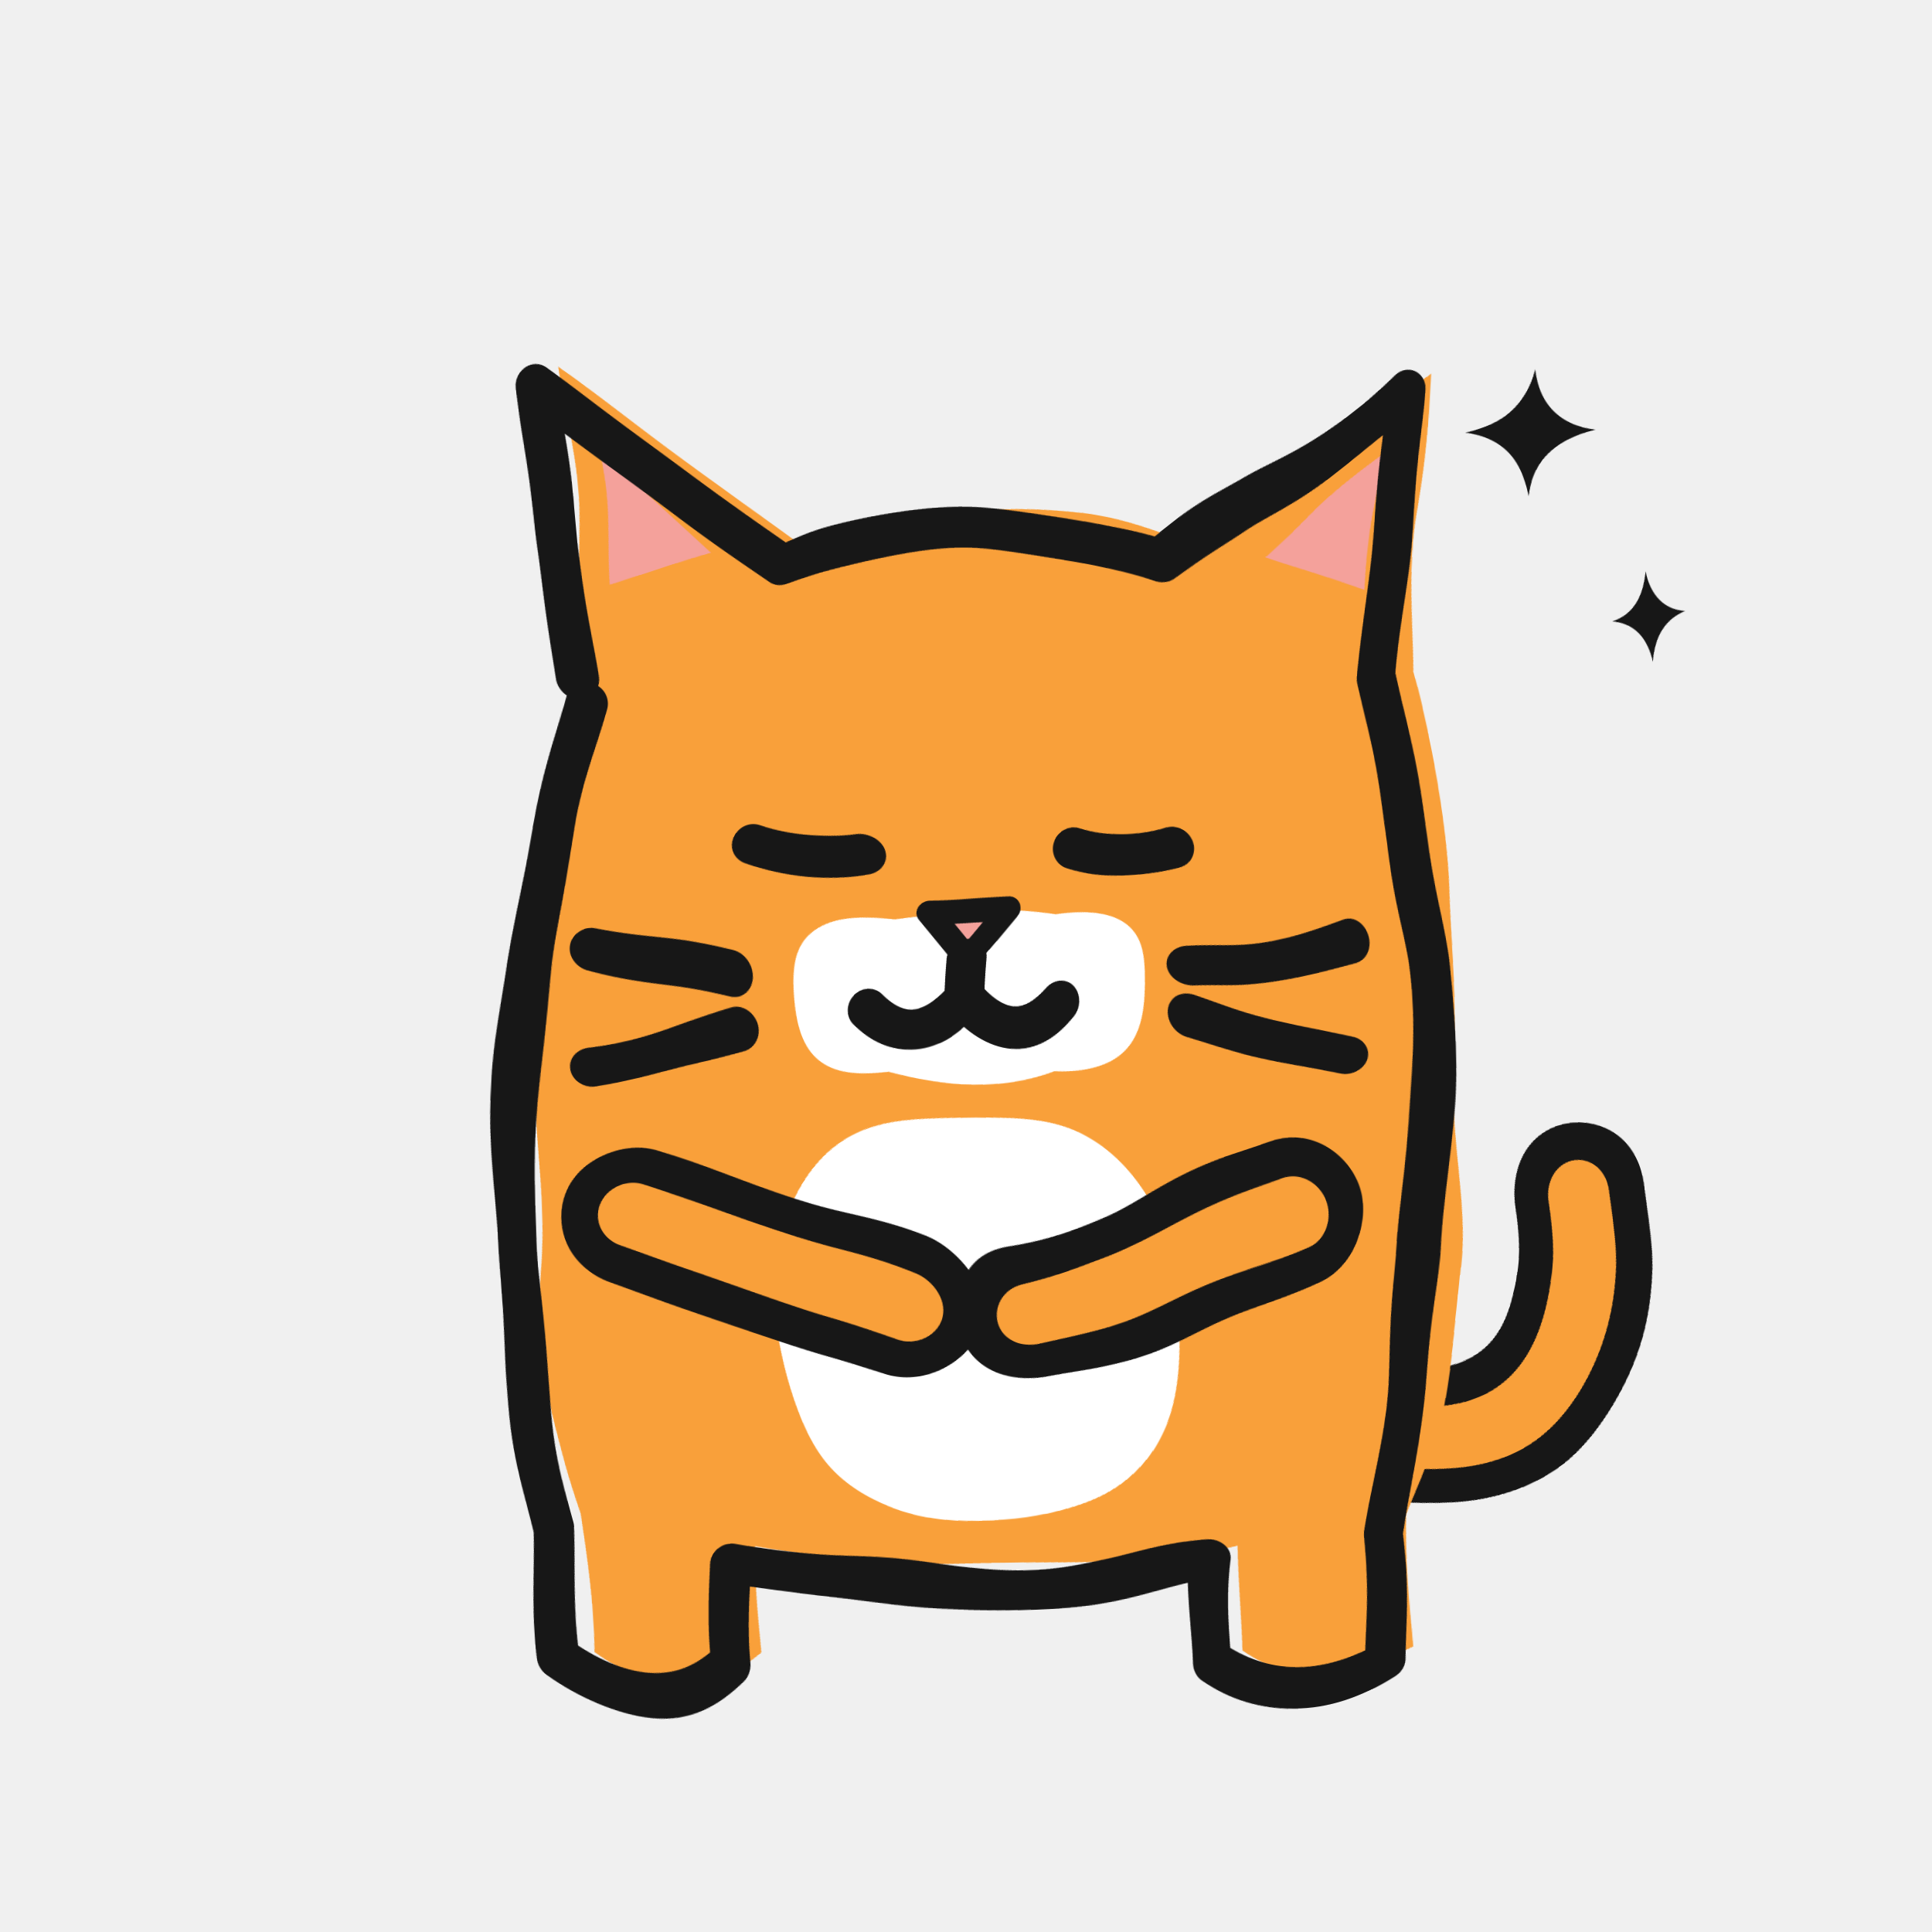
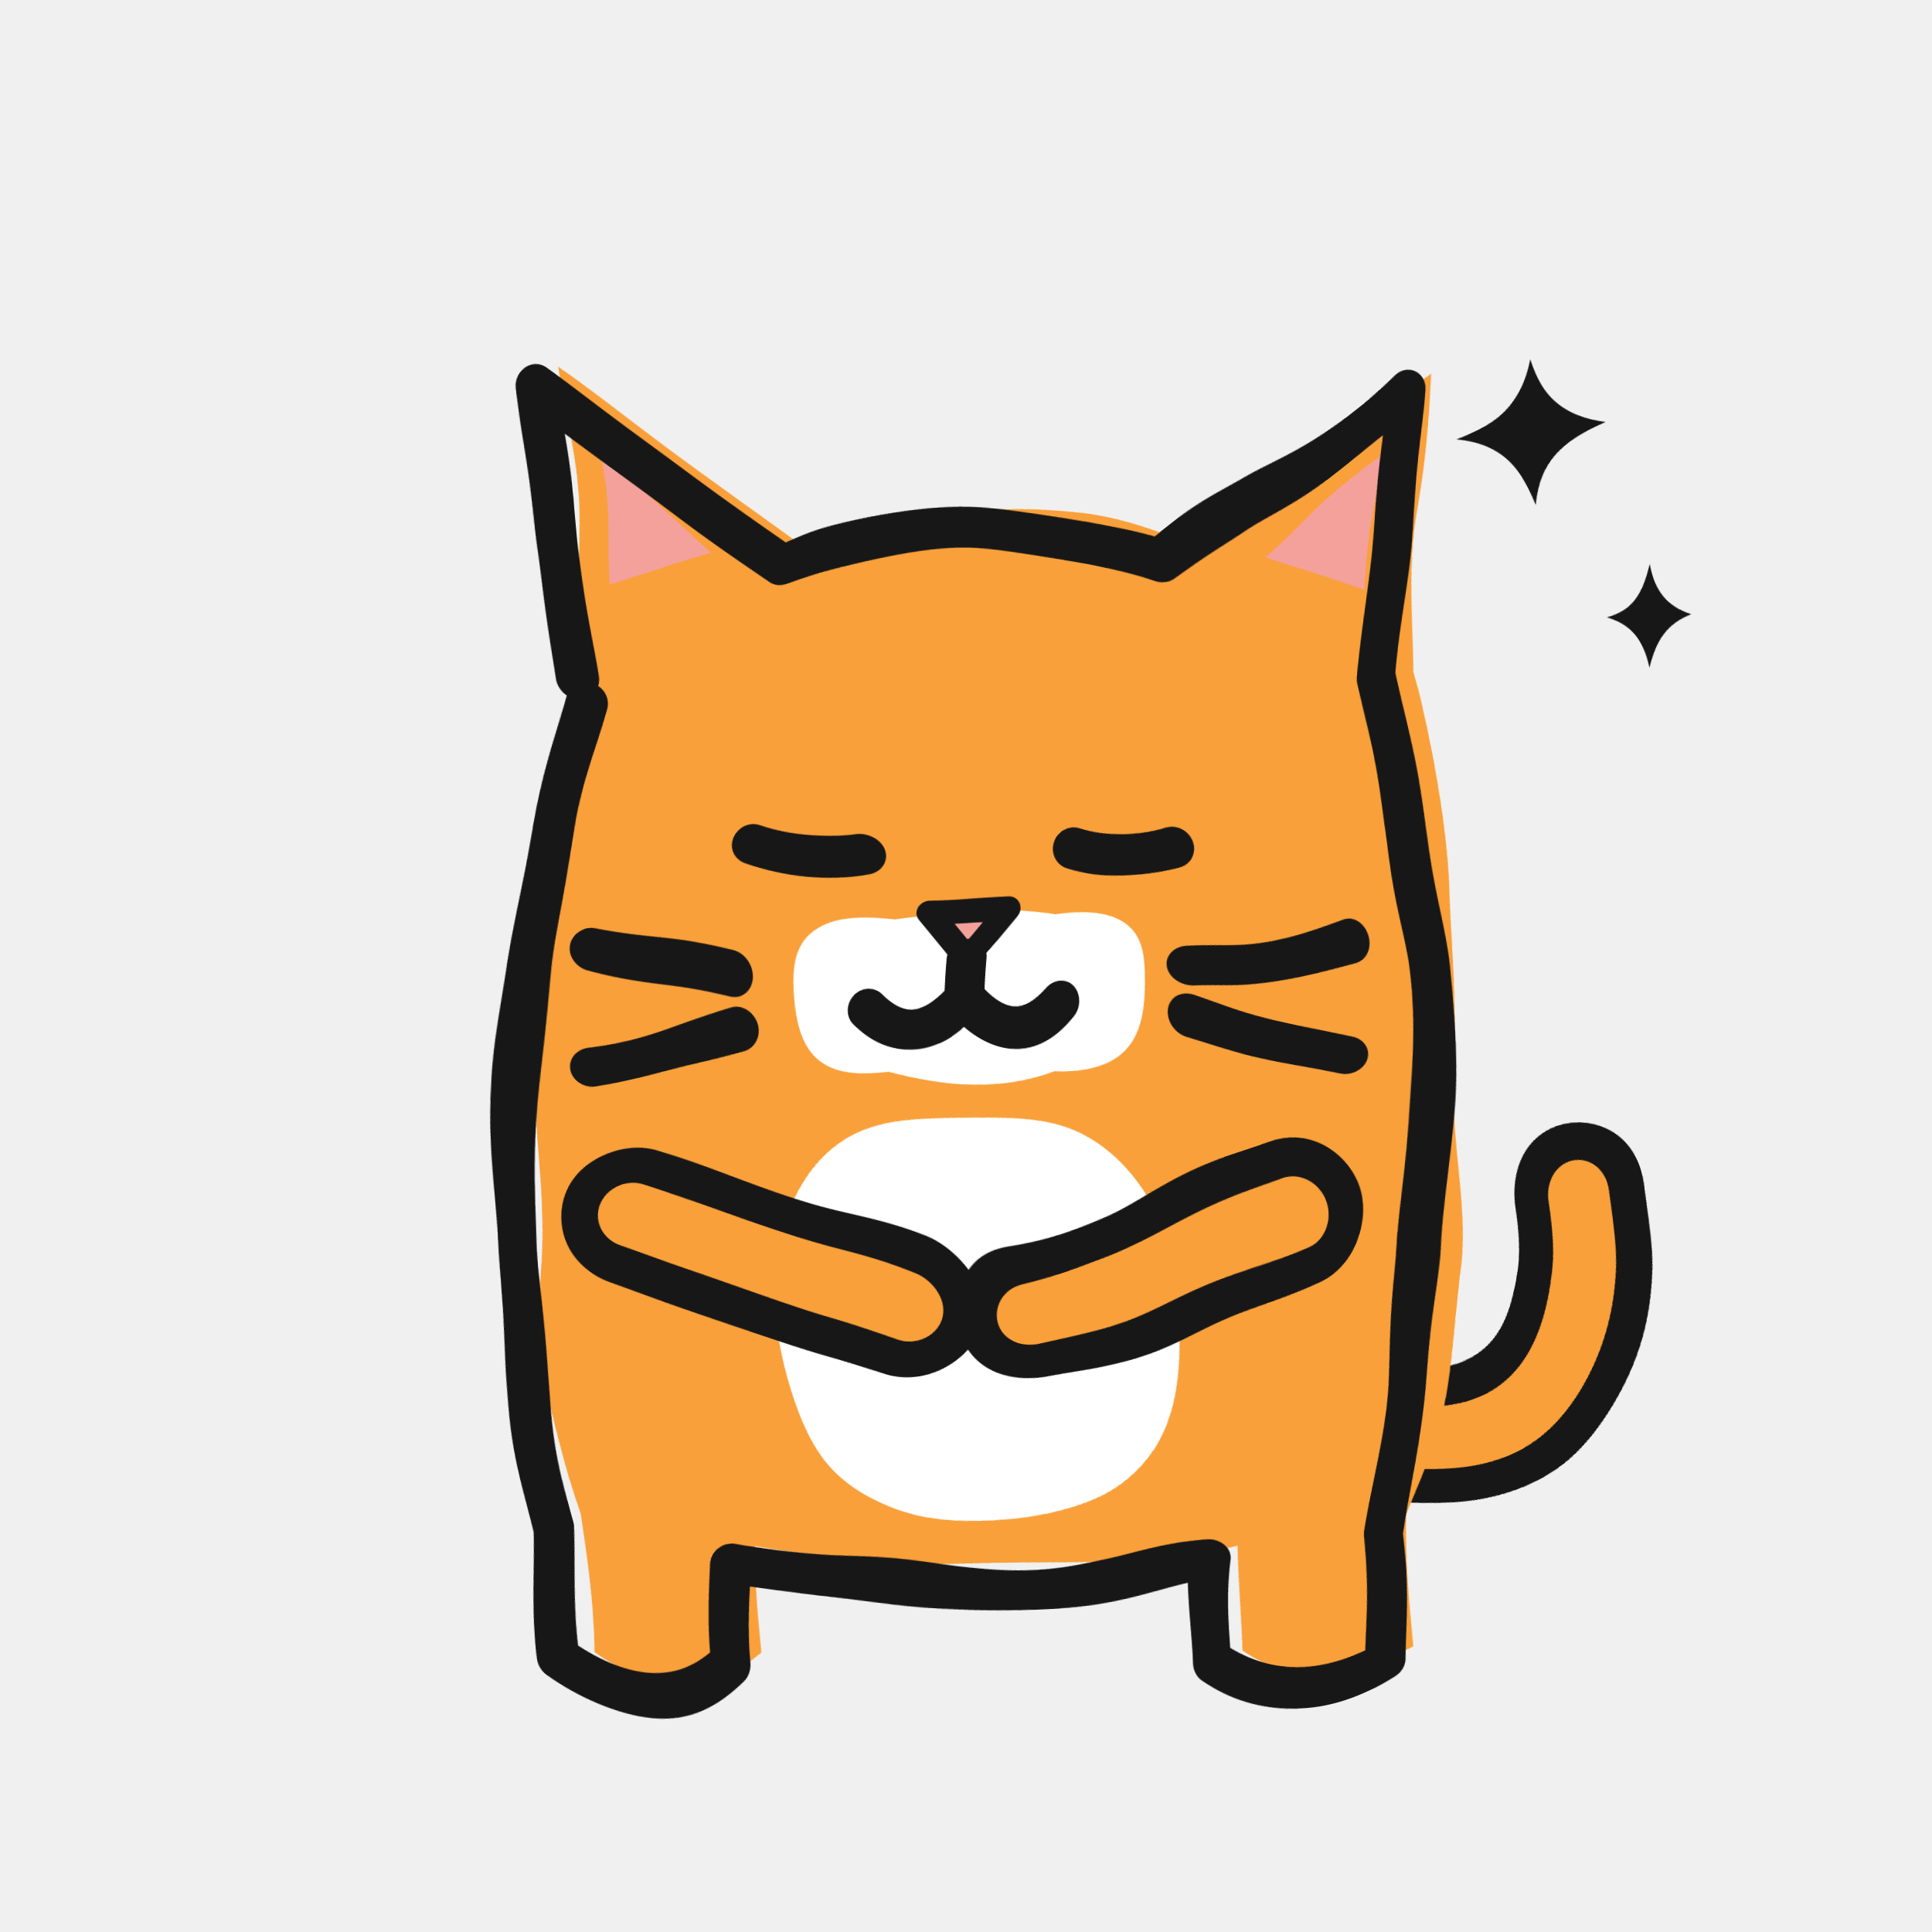
<svg xmlns="http://www.w3.org/2000/svg" viewBox="-16 -16 232 232">
  <defs>
    <filter id="wob-line" x="-10%" y="-10%" width="120%" height="120%">
      <feTurbulence type="fractalNoise" baseFrequency="0.03" numOctaves="2" seed="4" result="n" />
      <feDisplacementMap in="SourceGraphic" in2="n" scale="5" />
    </filter>
    <filter id="wob-fill" x="-10%" y="-10%" width="120%" height="120%">
      <feTurbulence type="fractalNoise" baseFrequency="0.022" numOctaves="2" seed="11" result="n" />
      <feDisplacementMap in="SourceGraphic" in2="n" scale="8" />
    </filter>
    <clipPath id="frame">
      <rect x="-16" y="-16" width="232" height="216" />
    </clipPath>
  </defs>
  <g>
    <g filter="url(#wob-line)" />
    <g transform="">
      <g filter="url(#wob-fill)">
        <path d="M152 156 q24 -2 22 -28" fill="none" stroke="#171717" stroke-width="17" stroke-linecap="round" />
        <path d="M152 156 q24 -2 22 -28" fill="none" stroke="#F9A03A" stroke-width="8" stroke-linecap="round" />
        <path d="M52 64 L49 31 L78 52 Q101 45 124 52 L152 30 L150 66 C159 100 157 140 150 168 L151 184 Q140 191 130 184 L130 172 Q100 177 72 172 L72 184 Q62 191 52 184 L51 168 C43 140 44 100 53 67 Z" fill="#F9A03A" transform="translate(3 -2)" />
        <path d="M56 56 L54 39 L68 52Z M146 56 L148 39 L134 52Z" fill="#F4A19B" transform="translate(2 -1)" />
        <path d="M76 140 Q76 118 100 118 Q124 118 124 142 Q124 166 100 166 Q76 166 76 140Z" fill="#FFFFFF" transform="translate(2 1)" />
      </g>
      <g filter="url(#wob-line)">
        <path d="M52 64 L49 31 L78 52 Q101 45 124 52 L152 30 L150 66 C159 100 157 140 150 168 L151 184 Q140 191 130 184 L130 172 Q100 177 72 172 L72 184 Q62 191 52 184 L51 168 C43 140 44 100 53 67" fill="none" stroke="#171717" stroke-width="5" stroke-linecap="round" stroke-linejoin="round" />
        <path d="M78 104 Q78 94 90 95 Q100 93 110 95 Q122 94 122 104 Q122 115 110 114 Q100 117 90 114 Q78 115 78 104Z" fill="#FFFFFF" transform="translate(1 -1)" />
        <path d="M75 86 q6 2 12 0 M113 86 q6 2 12 0" fill="none" stroke="#171717" stroke-width="5" stroke-linecap="round" stroke-linejoin="round" />
        <path d="M95 93 L105 93 L100 99Z" fill="#F4A19B" stroke="#171717" stroke-width="3" stroke-linejoin="round" />
        <path d="M100 99 L100 104 M100 104 q-6 7 -12 1 M100 104 q6 7 12 1" fill="none" stroke="#171717" stroke-width="5" stroke-linecap="round" stroke-linejoin="round" />
        <path d="M72 101 L54 97 M72 107 L54 111 M128 101 L146 97 M128 107 L146 111" fill="none" stroke="#171717" stroke-width="5" stroke-linecap="round" stroke-linejoin="round" />
        <path d="M60 130 L93 141" fill="none" stroke="#171717" stroke-width="17" stroke-linecap="round" />
        <path d="M60 130 L93 141" fill="none" stroke="#F9A03A" stroke-width="8" stroke-linecap="round" />
        <path d="M140 130 L107 141" fill="none" stroke="#171717" stroke-width="17" stroke-linecap="round" />
        <path d="M140 130 L107 141" fill="none" stroke="#F9A03A" stroke-width="8" stroke-linecap="round" />
      </g>
    </g>
    <g filter="url(#wob-line)">
-       <path transform="translate(168 36) scale(0.8)" d="M0 -10 Q1.5 -1.5 10 0 Q1.5 1.5 0 10 Q-1.5 1.5 -10 0 Q-1.5 -1.5 0 -10Z" fill="#171717" />
-       <path transform="translate(182 58) scale(0.5)" d="M0 -10 Q1.5 -1.5 10 0 Q1.5 1.5 0 10 Q-1.5 1.5 -10 0 Q-1.5 -1.5 0 -10Z" fill="#171717" />
+       <path transform="translate(168 36) scale(0.8) rotate(-6)" d="M0.4 -11.6 C1.9 -5.3 5 -2 11.6 0.1 C5 1.7 1.7 4.8 -0.2 11.3 C-1.8 5 -4.9 1.5 -11.4 -0.2 C-4.7 -1.6 -1.4 -4.7 0.4 -11.6Z" fill="#171717" />
+       <path transform="translate(182 58) scale(0.5) rotate(4)" d="M0.4 -11.6 C1.9 -5.3 5 -2 11.6 0.1 C5 1.7 1.7 4.8 -0.2 11.3 C-1.8 5 -4.9 1.5 -11.4 -0.2 C-4.7 -1.6 -1.4 -4.7 0.4 -11.6Z" fill="#171717" />
    </g>
  </g>
</svg>
